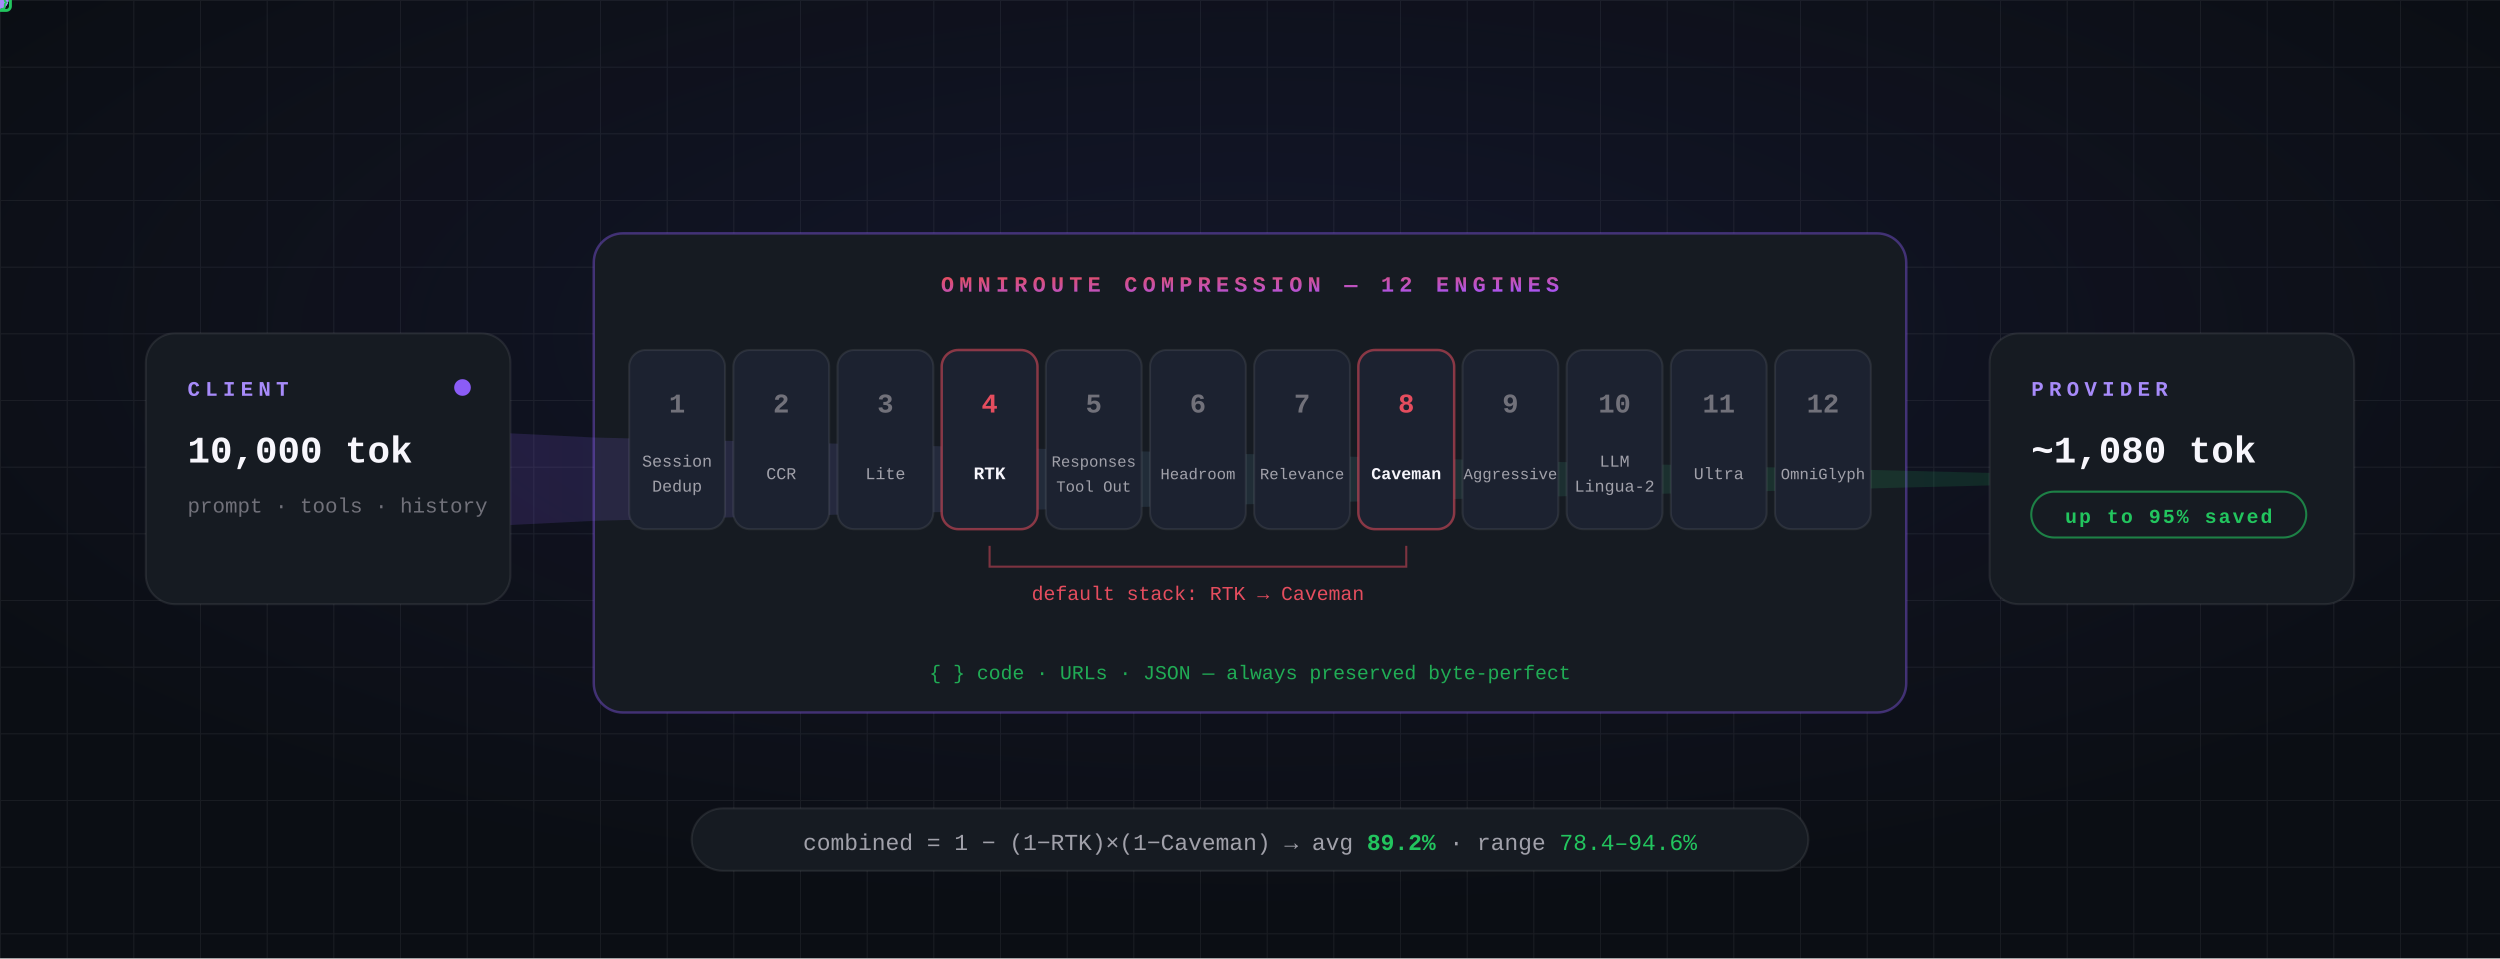
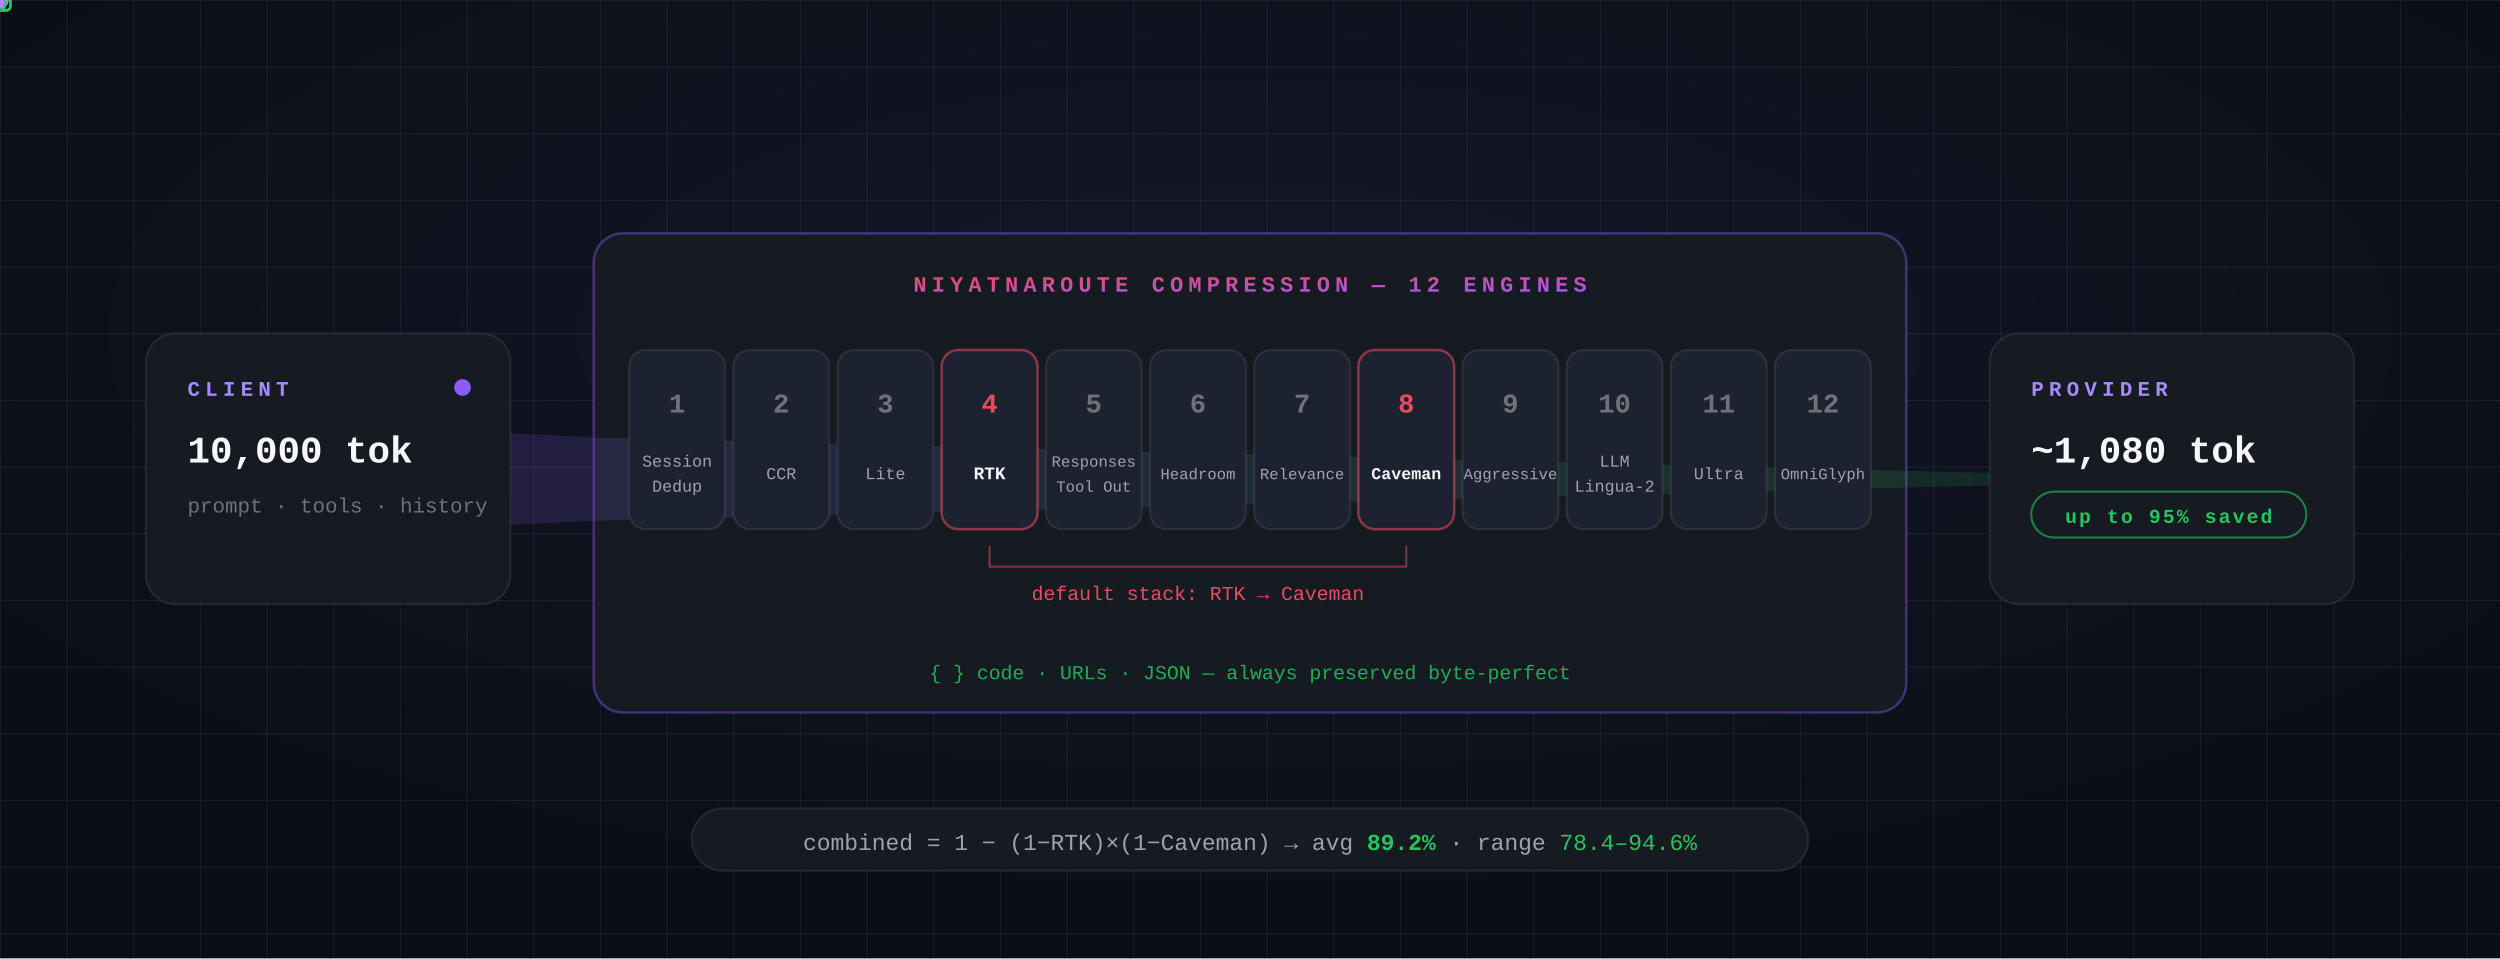
- <svg xmlns="http://www.w3.org/2000/svg" viewBox="0 0 1200 460" role="img" aria-label="OmniRoute compression pipeline: a client request of 10,000 tokens passes through 12 stacked engines — Session-Dedup, CCR, Lite, RTK, Responses Tool Output, Headroom, Relevance, Caveman, Aggressive, LLMLingua-2, Ultra, OmniGlyph — and reaches the provider at about 1,080 tokens, up to 95% saved. The default stacked combo runs RTK then Caveman (average 89.2%, range 78.4–94.6%). Code, URLs and JSON are always preserved byte-perfect.">
+ <svg xmlns="http://www.w3.org/2000/svg" viewBox="0 0 1200 460" role="img" aria-label="NiyatnaRoute compression pipeline: a client request of 10,000 tokens passes through 12 stacked engines — Session-Dedup, CCR, Lite, RTK, Responses Tool Output, Headroom, Relevance, Caveman, Aggressive, LLMLingua-2, Ultra, OmniGlyph — and reaches the provider at about 1,080 tokens, up to 95% saved. The default stacked combo runs RTK then Caveman (average 89.2%, range 78.4–94.6%). Code, URLs and JSON are always preserved byte-perfect.">
  <defs>
    <pattern id="gridPaperZ" width="32" height="32" patternUnits="userSpaceOnUse">
      <path d="M 32 0 L 0 0 0 32" fill="none" stroke="#ffffff" stroke-opacity="0.06" stroke-width="1" />
    </pattern>
    <radialGradient id="bgGlowZ" cx="50%" cy="35%" r="60%">
      <stop offset="0%" stop-color="#6366f1" stop-opacity="0.10" />
      <stop offset="100%" stop-color="#6366f1" stop-opacity="0" />
    </radialGradient>
    <linearGradient id="funnelZ" x1="0" y1="0" x2="1" y2="0">
      <stop offset="0%" stop-color="#8b5cf6" stop-opacity="0.16" />
      <stop offset="100%" stop-color="#22c55e" stop-opacity="0.14" />
    </linearGradient>
    <path id="pTokZ" d="M 245,230 L 955,230" />
  </defs>
  <rect width="1200" height="460" fill="#0b0e14" />
  <rect width="1200" height="460" fill="url(#gridPaperZ)" />
  <rect width="1200" height="460" fill="url(#bgGlowZ)" />
  <rect x="70" y="160" width="175" height="130" rx="14" fill="#161b22" stroke="#ffffff" stroke-opacity="0.08" stroke-width="1" />
  <text x="90" y="190" font-family="Consolas, 'Courier New', monospace" font-size="10" letter-spacing="2.5" font-weight="700" fill="#a78bfa">CLIENT</text>
  <text x="90" y="222" font-family="Consolas, 'Courier New', monospace" font-size="18" font-weight="800" fill="#F7F6FC">10,000 tok</text>
  <text x="90" y="246" font-family="Consolas, 'Courier New', monospace" font-size="10" fill="#71717a">prompt · tools · history</text>
  <circle cx="222" cy="186" r="4" fill="#8b5cf6">
    <animate attributeName="opacity" values="1;0.4;1" dur="2.2s" repeatCount="indefinite" />
  </circle>
  <rect x="285" y="112" width="630" height="230" rx="14" fill="#161b22" stroke="#8b5cf6" stroke-width="1.2" stroke-opacity="0.4" />
-   <text x="600" y="140" text-anchor="middle" font-family="Consolas, 'Courier New', monospace" font-size="10.5" letter-spacing="2.5" font-weight="700" fill="url(#gradBrandZ)">OMNIROUTE COMPRESSION — 12 ENGINES</text>
+   <text x="600" y="140" text-anchor="middle" font-family="Consolas, 'Courier New', monospace" font-size="10.5" letter-spacing="2.5" font-weight="700" fill="url(#gradBrandZ)">NIYATNAROUTE COMPRESSION — 12 ENGINES</text>
  <linearGradient id="gradBrandZ" x1="0" y1="0" x2="1" y2="1">
    <stop offset="0%" stop-color="#e54d5e" />
    <stop offset="100%" stop-color="#a855f7" />
  </linearGradient>
  <path d="M 245,208 L 285,210 L 915,226 L 955,227 L 955,233 L 915,234 L 285,250 L 245,252 Z" fill="url(#funnelZ)" />
  <g fill="#a78bfa">
    <circle r="4">
      <animateMotion dur="8s" repeatCount="indefinite" keyPoints="0;0;0.12;0.12" keyTimes="0;0.08;0.13;1" calcMode="linear">
        <mpath href="#pTokZ" />
      </animateMotion>
      <animate attributeName="opacity" values="0;0;1;1;0;0" keyTimes="0;0.08;0.09;0.125;0.14;1" dur="8s" repeatCount="indefinite" />
    </circle>
    <circle r="4">
      <animateMotion dur="8s" repeatCount="indefinite" keyPoints="0;0;0.29;0.29" keyTimes="0;0.085;0.22;1" calcMode="linear">
        <mpath href="#pTokZ" />
      </animateMotion>
      <animate attributeName="opacity" values="0;0;1;1;0;0" keyTimes="0;0.085;0.095;0.215;0.23;1" dur="8s" repeatCount="indefinite" />
    </circle>
    <circle r="4">
      <animateMotion dur="8s" repeatCount="indefinite" keyPoints="0;0;0.50;0.50" keyTimes="0;0.09;0.355;1" calcMode="linear">
        <mpath href="#pTokZ" />
      </animateMotion>
      <animate attributeName="opacity" values="0;0;1;1;0;0" keyTimes="0;0.09;0.10;0.35;0.365;1" dur="8s" repeatCount="indefinite" />
    </circle>
    <circle r="4">
      <animateMotion dur="8s" repeatCount="indefinite" keyPoints="0;0;0.81;0.81" keyTimes="0;0.095;0.49;1" calcMode="linear">
        <mpath href="#pTokZ" />
      </animateMotion>
      <animate attributeName="opacity" values="0;0;1;1;0;0" keyTimes="0;0.095;0.105;0.485;0.50;1" dur="8s" repeatCount="indefinite" />
    </circle>
    <circle r="4">
      <animateMotion dur="8s" repeatCount="indefinite" keyPoints="0;0;1;1" keyTimes="0;0.10;0.60;1" calcMode="linear">
        <mpath href="#pTokZ" />
      </animateMotion>
      <animate attributeName="r" values="4;4;2.4;2.4" keyTimes="0;0.10;0.60;1" dur="8s" repeatCount="indefinite" />
      <animate attributeName="opacity" values="0;0;1;1;0;0" keyTimes="0;0.10;0.11;0.60;0.64;1" dur="8s" repeatCount="indefinite" />
    </circle>
  </g>
  <g>
    <animateMotion dur="8s" repeatCount="indefinite" keyPoints="0;0;1;1" keyTimes="0;0.14;0.64;1" calcMode="linear">
      <mpath href="#pTokZ" />
    </animateMotion>
    <animate attributeName="opacity" values="0;0;1;1;0;0" keyTimes="0;0.14;0.15;0.64;0.68;1" dur="8s" repeatCount="indefinite" />
    <rect x="-5" y="-5" width="10" height="10" rx="2" fill="none" stroke="#22c55e" stroke-width="1.4" />
    <text y="3" text-anchor="middle" font-family="Consolas, 'Courier New', monospace" font-size="7" font-weight="700" fill="#22c55e">{}</text>
  </g>
  <g font-family="Consolas, 'Courier New', monospace" text-anchor="middle">
    <g transform="translate(302,168)">
      <rect width="46" height="86" rx="8" fill="#1c2230" stroke="#ffffff" stroke-opacity="0.08" />
      <rect width="46" height="86" rx="8" fill="none" stroke="#8b5cf6" stroke-width="1.4" stroke-opacity="0">
        <animate attributeName="stroke-opacity" values="0;0;0.9;0;0" keyTimes="0;0.10;0.13;0.17;1" dur="8s" repeatCount="indefinite" />
      </rect>
      <text x="23" y="30" font-size="13" font-weight="800" fill="#71717a">1</text>
      <text x="23" y="56" font-size="8" fill="#a1a1aa">Session</text>
      <text x="23" y="68" font-size="8" fill="#a1a1aa">Dedup</text>
    </g>
    <g transform="translate(352,168)">
      <rect width="46" height="86" rx="8" fill="#1c2230" stroke="#ffffff" stroke-opacity="0.08" />
      <rect width="46" height="86" rx="8" fill="none" stroke="#8b5cf6" stroke-width="1.4" stroke-opacity="0">
        <animate attributeName="stroke-opacity" values="0;0;0.9;0;0" keyTimes="0;0.145;0.175;0.215;1" dur="8s" repeatCount="indefinite" />
      </rect>
      <text x="23" y="30" font-size="13" font-weight="800" fill="#71717a">2</text>
      <text x="23" y="62" font-size="8" fill="#a1a1aa">CCR</text>
    </g>
    <g transform="translate(402,168)">
      <rect width="46" height="86" rx="8" fill="#1c2230" stroke="#ffffff" stroke-opacity="0.08" />
      <rect width="46" height="86" rx="8" fill="none" stroke="#8b5cf6" stroke-width="1.4" stroke-opacity="0">
        <animate attributeName="stroke-opacity" values="0;0;0.9;0;0" keyTimes="0;0.19;0.22;0.26;1" dur="8s" repeatCount="indefinite" />
      </rect>
      <text x="23" y="30" font-size="13" font-weight="800" fill="#71717a">3</text>
      <text x="23" y="62" font-size="8" fill="#a1a1aa">Lite</text>
    </g>
    <g transform="translate(452,168)">
      <rect width="46" height="86" rx="8" fill="#1c2230" stroke="#e54d5e" stroke-opacity="0.55" stroke-width="1.2" />
      <rect width="46" height="86" rx="8" fill="none" stroke="#e54d5e" stroke-width="1.6" stroke-opacity="0">
        <animate attributeName="stroke-opacity" values="0;0;1;0;0" keyTimes="0;0.235;0.265;0.305;1" dur="8s" repeatCount="indefinite" />
      </rect>
      <text x="23" y="30" font-size="13" font-weight="800" fill="#e54d5e">4</text>
      <text x="23" y="62" font-size="8.5" font-weight="700" fill="#F7F6FC">RTK</text>
    </g>
    <g transform="translate(502,168)">
      <rect width="46" height="86" rx="8" fill="#1c2230" stroke="#ffffff" stroke-opacity="0.08" />
      <rect width="46" height="86" rx="8" fill="none" stroke="#8b5cf6" stroke-width="1.4" stroke-opacity="0">
        <animate attributeName="stroke-opacity" values="0;0;0.9;0;0" keyTimes="0;0.28;0.31;0.35;1" dur="8s" repeatCount="indefinite" />
      </rect>
      <text x="23" y="30" font-size="13" font-weight="800" fill="#71717a">5</text>
      <text x="23" y="56" font-size="7.5" fill="#a1a1aa">Responses</text>
      <text x="23" y="68" font-size="7.5" fill="#a1a1aa">Tool Out</text>
    </g>
    <g transform="translate(552,168)">
      <rect width="46" height="86" rx="8" fill="#1c2230" stroke="#ffffff" stroke-opacity="0.08" />
      <rect width="46" height="86" rx="8" fill="none" stroke="#8b5cf6" stroke-width="1.4" stroke-opacity="0">
        <animate attributeName="stroke-opacity" values="0;0;0.9;0;0" keyTimes="0;0.325;0.355;0.395;1" dur="8s" repeatCount="indefinite" />
      </rect>
      <text x="23" y="30" font-size="13" font-weight="800" fill="#71717a">6</text>
      <text x="23" y="62" font-size="7.5" fill="#a1a1aa">Headroom</text>
    </g>
    <g transform="translate(602,168)">
      <rect width="46" height="86" rx="8" fill="#1c2230" stroke="#ffffff" stroke-opacity="0.08" />
      <rect width="46" height="86" rx="8" fill="none" stroke="#8b5cf6" stroke-width="1.4" stroke-opacity="0">
        <animate attributeName="stroke-opacity" values="0;0;0.9;0;0" keyTimes="0;0.37;0.40;0.44;1" dur="8s" repeatCount="indefinite" />
      </rect>
      <text x="23" y="30" font-size="13" font-weight="800" fill="#71717a">7</text>
      <text x="23" y="62" font-size="7.5" fill="#a1a1aa">Relevance</text>
    </g>
    <g transform="translate(652,168)">
      <rect width="46" height="86" rx="8" fill="#1c2230" stroke="#e54d5e" stroke-opacity="0.55" stroke-width="1.2" />
      <rect width="46" height="86" rx="8" fill="none" stroke="#e54d5e" stroke-width="1.6" stroke-opacity="0">
        <animate attributeName="stroke-opacity" values="0;0;1;0;0" keyTimes="0;0.415;0.445;0.485;1" dur="8s" repeatCount="indefinite" />
      </rect>
      <text x="23" y="30" font-size="13" font-weight="800" fill="#e54d5e">8</text>
      <text x="23" y="62" font-size="8" font-weight="700" fill="#F7F6FC">Caveman</text>
    </g>
    <g transform="translate(702,168)">
      <rect width="46" height="86" rx="8" fill="#1c2230" stroke="#ffffff" stroke-opacity="0.08" />
      <rect width="46" height="86" rx="8" fill="none" stroke="#8b5cf6" stroke-width="1.4" stroke-opacity="0">
        <animate attributeName="stroke-opacity" values="0;0;0.9;0;0" keyTimes="0;0.46;0.49;0.53;1" dur="8s" repeatCount="indefinite" />
      </rect>
      <text x="23" y="30" font-size="13" font-weight="800" fill="#71717a">9</text>
      <text x="23" y="62" font-size="7.5" fill="#a1a1aa">Aggressive</text>
    </g>
    <g transform="translate(752,168)">
      <rect width="46" height="86" rx="8" fill="#1c2230" stroke="#ffffff" stroke-opacity="0.08" />
      <rect width="46" height="86" rx="8" fill="none" stroke="#8b5cf6" stroke-width="1.4" stroke-opacity="0">
        <animate attributeName="stroke-opacity" values="0;0;0.9;0;0" keyTimes="0;0.50;0.53;0.57;1" dur="8s" repeatCount="indefinite" />
      </rect>
      <text x="23" y="30" font-size="13" font-weight="800" fill="#71717a">10</text>
      <text x="23" y="56" font-size="8" fill="#a1a1aa">LLM</text>
      <text x="23" y="68" font-size="8" fill="#a1a1aa">Lingua-2</text>
    </g>
    <g transform="translate(802,168)">
      <rect width="46" height="86" rx="8" fill="#1c2230" stroke="#ffffff" stroke-opacity="0.08" />
      <rect width="46" height="86" rx="8" fill="none" stroke="#8b5cf6" stroke-width="1.4" stroke-opacity="0">
        <animate attributeName="stroke-opacity" values="0;0;0.9;0;0" keyTimes="0;0.54;0.57;0.61;1" dur="8s" repeatCount="indefinite" />
      </rect>
      <text x="23" y="30" font-size="13" font-weight="800" fill="#71717a">11</text>
      <text x="23" y="62" font-size="8" fill="#a1a1aa">Ultra</text>
    </g>
    <g transform="translate(852,168)">
      <rect width="46" height="86" rx="8" fill="#1c2230" stroke="#ffffff" stroke-opacity="0.08" />
      <rect width="46" height="86" rx="8" fill="none" stroke="#8b5cf6" stroke-width="1.4" stroke-opacity="0">
        <animate attributeName="stroke-opacity" values="0;0;0.9;0;0" keyTimes="0;0.575;0.605;0.645;1" dur="8s" repeatCount="indefinite" />
      </rect>
      <text x="23" y="30" font-size="13" font-weight="800" fill="#71717a">12</text>
      <text x="23" y="62" font-size="7.5" fill="#a1a1aa">OmniGlyph</text>
    </g>
  </g>
  <path d="M 475,262 L 475,272 L 675,272 L 675,262" fill="none" stroke="#e54d5e" stroke-width="1" stroke-opacity="0.5" />
  <text x="575" y="288" text-anchor="middle" font-family="Consolas, 'Courier New', monospace" font-size="9.5" fill="#e54d5e">default stack: RTK → Caveman</text>
  <text x="600" y="326" text-anchor="middle" font-family="Consolas, 'Courier New', monospace" font-size="9.5" fill="#22c55e" opacity="0.85">{ } code · URLs · JSON — always preserved byte-perfect</text>
  <rect x="955" y="160" width="175" height="130" rx="14" fill="#161b22" stroke="#ffffff" stroke-opacity="0.08" stroke-width="1" />
  <text x="975" y="190" font-family="Consolas, 'Courier New', monospace" font-size="10" letter-spacing="2.5" font-weight="700" fill="#a78bfa">PROVIDER</text>
  <text x="975" y="222" font-family="Consolas, 'Courier New', monospace" font-size="18" font-weight="800" fill="#F7F6FC">~1,080 tok</text>
  <g transform="translate(975,236)">
    <rect width="132" height="22" rx="11" fill="none" stroke="#22c55e" stroke-width="1" stroke-opacity="0.6" />
    <text x="66" y="15" text-anchor="middle" font-family="Consolas, 'Courier New', monospace" font-size="9.5" letter-spacing="1" font-weight="700" fill="#22c55e">
      <animate attributeName="opacity" values="0.75;0.75;1;1;0.75" keyTimes="0;0.58;0.62;0.78;1" dur="8s" repeatCount="indefinite" />up to 95% saved</text>
  </g>
  <g transform="translate(600,404)">
    <rect x="-268" y="-16" width="536" height="30" rx="15" fill="#161b22" stroke="#ffffff" stroke-opacity="0.08" />
    <text y="4" text-anchor="middle" font-family="Consolas, 'Courier New', monospace" font-size="11" fill="#a1a1aa">combined = 1 − (1−RTK)×(1−Caveman) → avg <tspan fill="#22c55e" font-weight="700">89.2%</tspan> · range <tspan fill="#22c55e">78.4–94.6%</tspan>
    </text>
  </g>
</svg>
